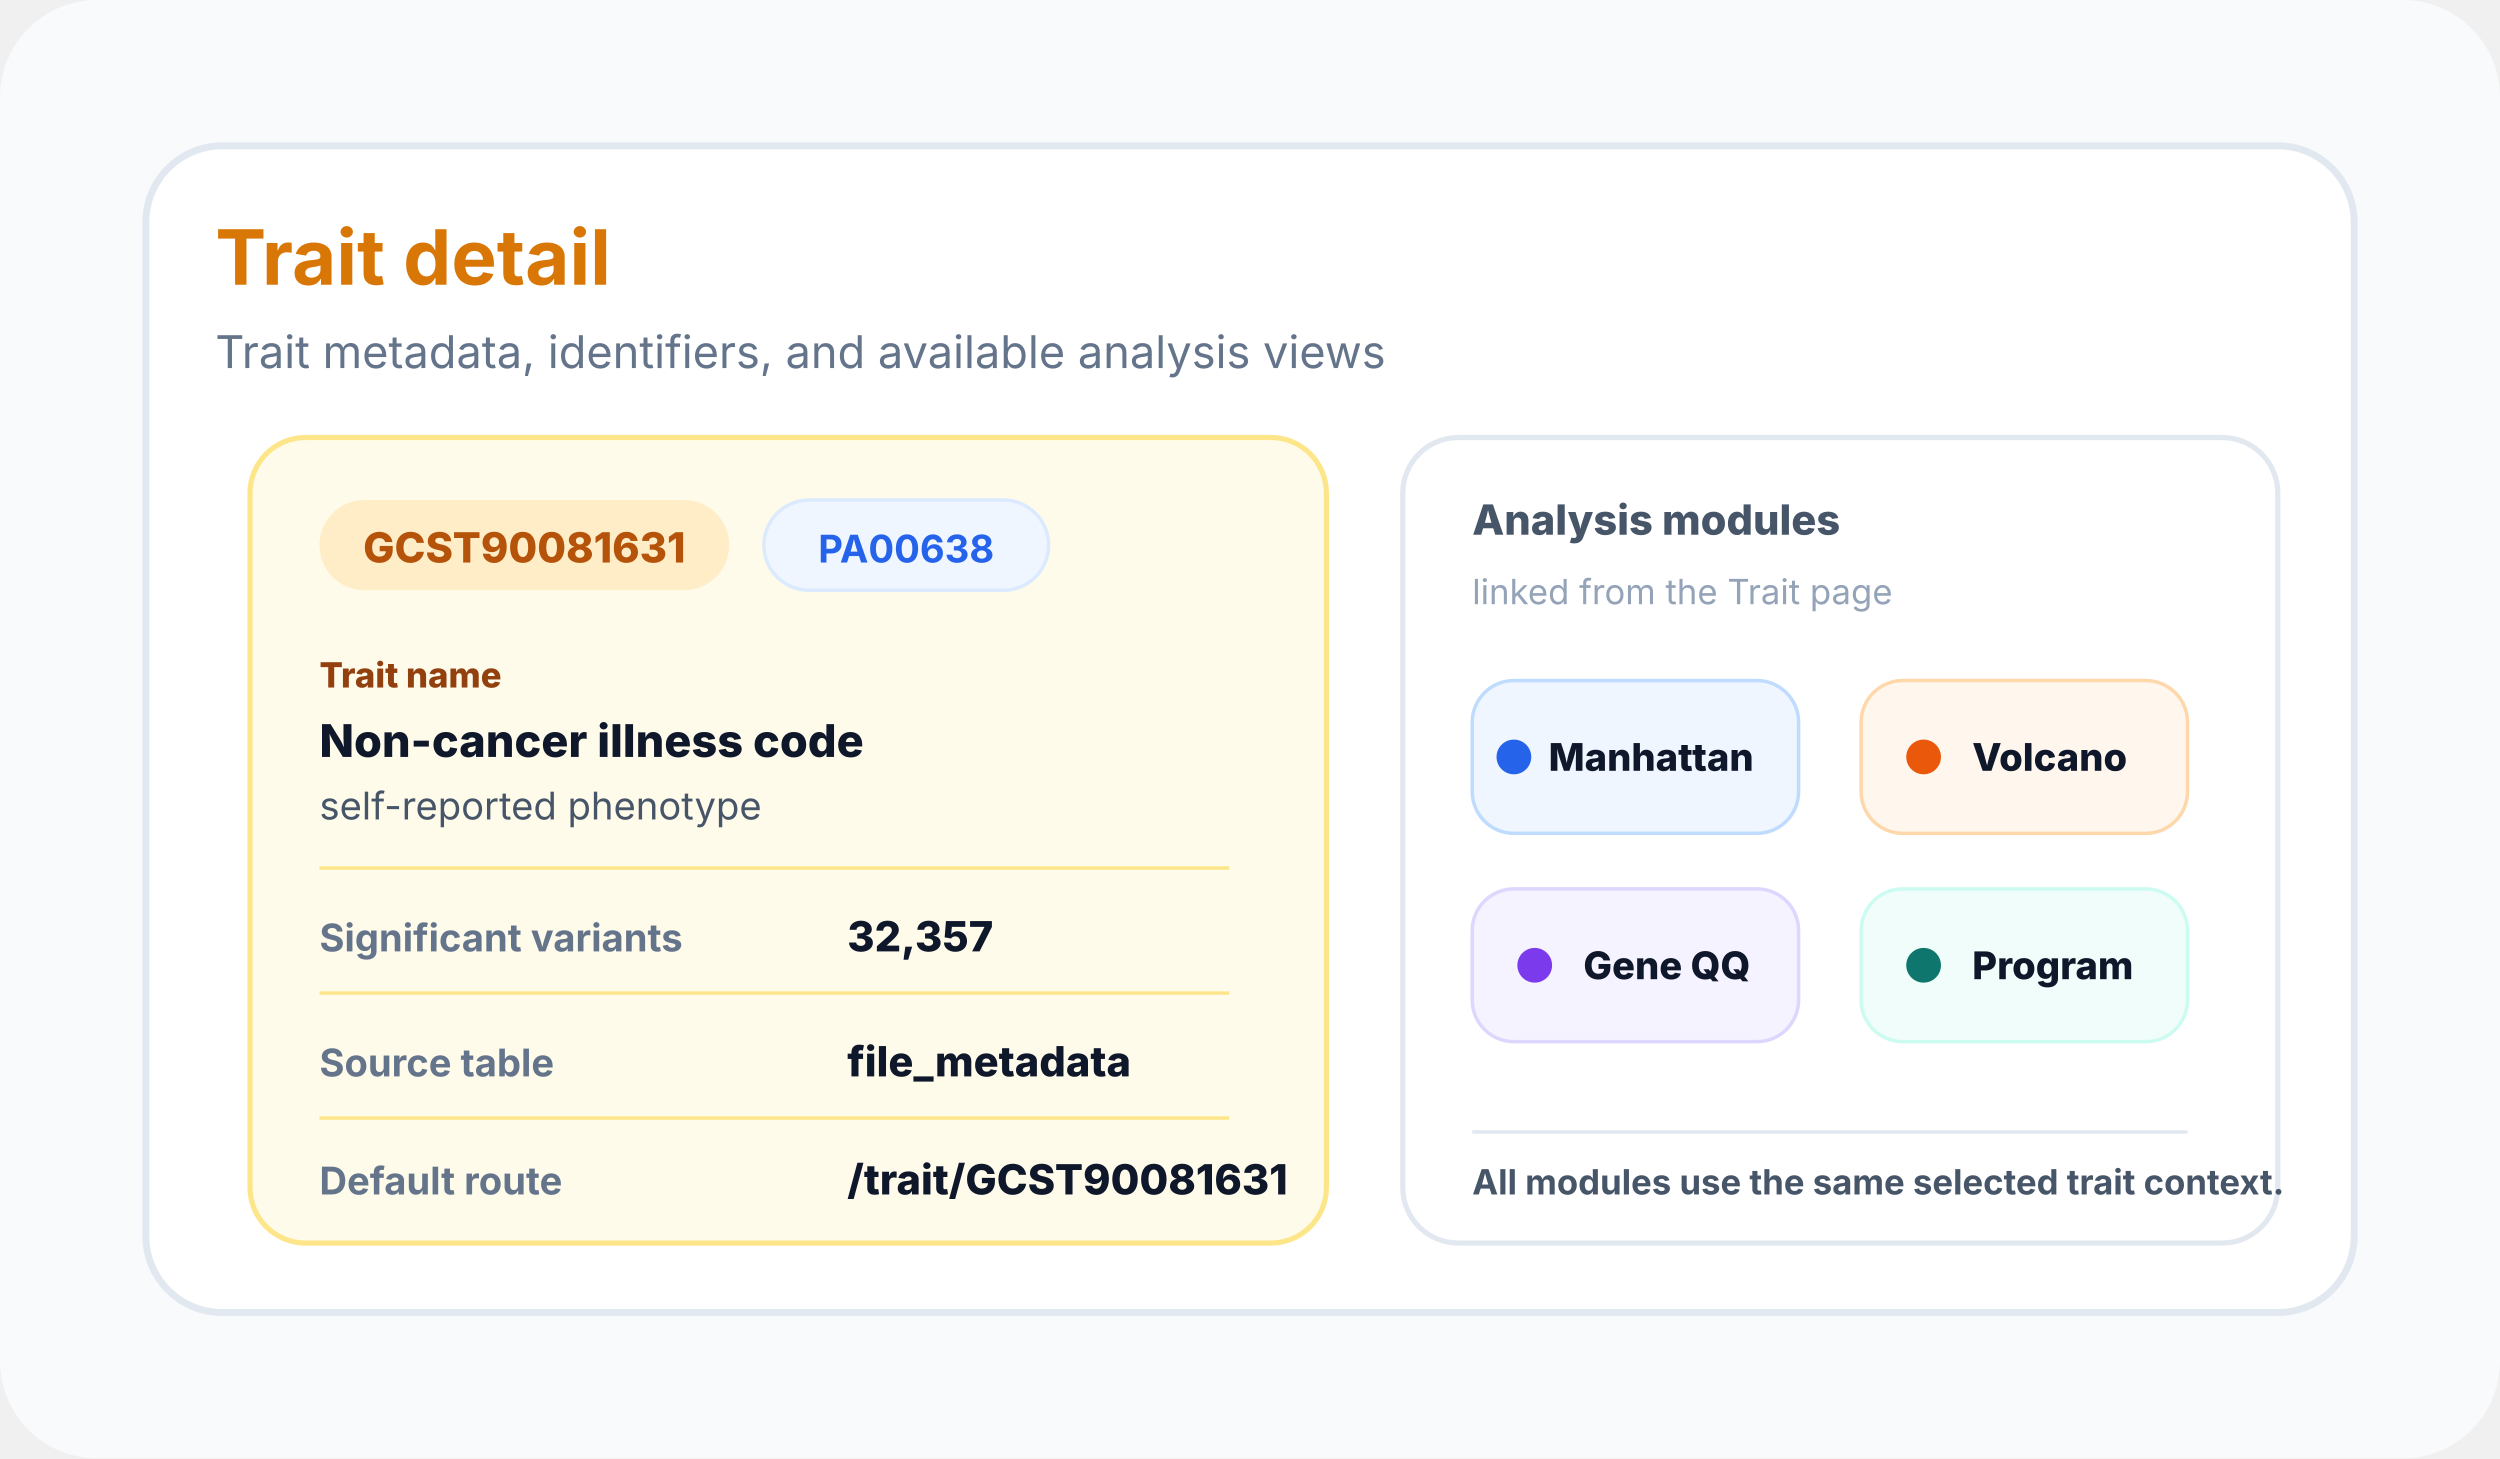
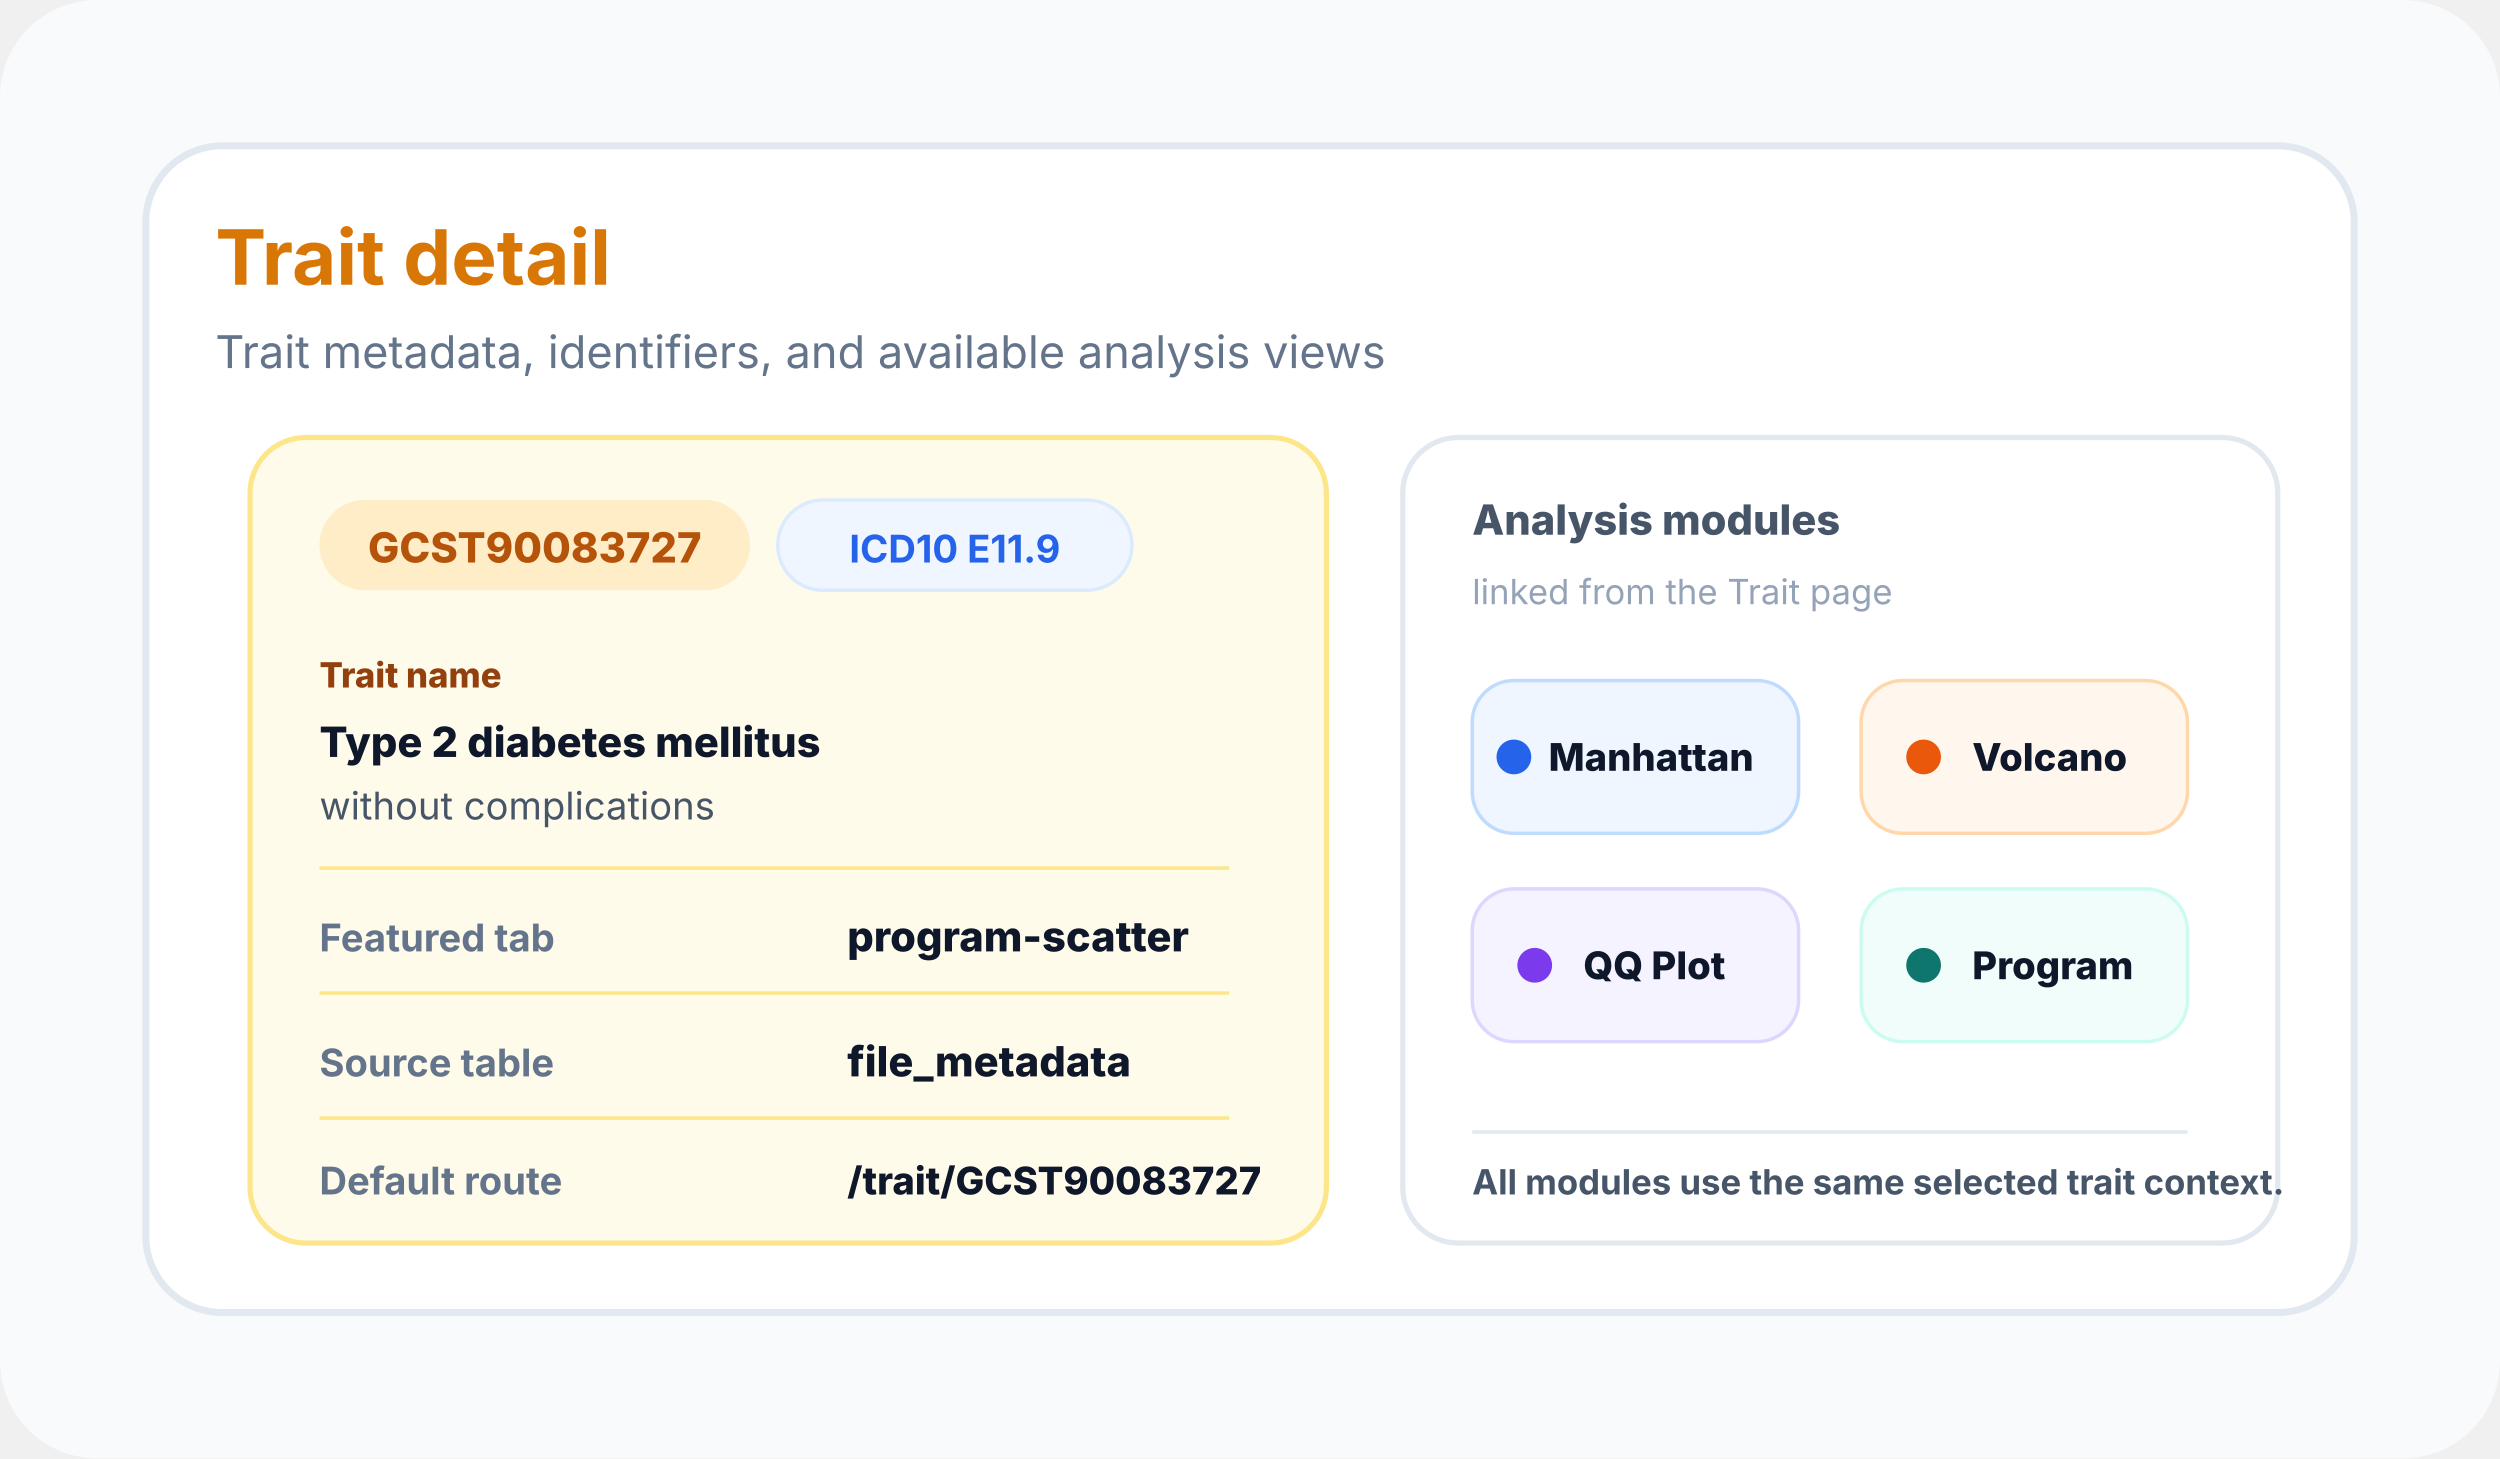
<svg xmlns="http://www.w3.org/2000/svg" width="720" height="420" viewBox="0 0 720 420" fill="none">
  <rect width="720" height="420" rx="28" fill="#F8FAFC" />
  <rect x="42" y="42" width="636" height="336" rx="22" fill="white" stroke="#E2E8F0" stroke-width="2" />
  <text x="62" y="82" fill="#D97706" font-family="Inter, Arial, sans-serif" font-size="22" font-weight="700">Trait detail</text>
  <text x="62" y="106" fill="#64748B" font-family="Inter, Arial, sans-serif" font-size="13">Trait metadata, identifiers, and available analysis views</text>
  <rect x="72" y="126" width="310" height="232" rx="16" fill="#FFFBEB" stroke="#FDE68A" stroke-width="1.5" />
-   <rect x="92" y="144" width="118" height="26" rx="13" fill="#F59E0B" fill-opacity="0.16" />
-   <text x="151" y="162" text-anchor="middle" fill="#B45309" font-family="Inter, Arial, sans-serif" font-size="12" font-weight="800">GCST90081631</text>
-   <rect x="220" y="144" width="82" height="26" rx="13" fill="#EFF6FF" stroke="#DBEAFE" />
-   <text x="261" y="162" text-anchor="middle" fill="#2563EB" font-family="Inter, Arial, sans-serif" font-size="11" font-weight="700">PA00638</text>
+   <rect x="92" y="144" width="124" height="26" rx="13" fill="#F59E0B" fill-opacity="0.16" />
+   <text x="154" y="162" text-anchor="middle" fill="#B45309" font-family="Inter, Arial, sans-serif" font-size="12" font-weight="800">GCST90083727</text>
+   <rect x="224" y="144" width="102" height="26" rx="13" fill="#EFF6FF" stroke="#DBEAFE" />
+   <text x="275" y="162" text-anchor="middle" fill="#2563EB" font-family="Inter, Arial, sans-serif" font-size="11" font-weight="700">ICD10 E11.9</text>
  <text x="92" y="198" fill="#92400E" font-family="Inter, Arial, sans-serif" font-size="10" font-weight="800">Trait name</text>
-   <text x="92" y="218" fill="#0F172A" font-family="Inter, Arial, sans-serif" font-size="13" font-weight="800">Non-cancer illness code</text>
-   <text x="92" y="236" fill="#475569" font-family="Inter, Arial, sans-serif" font-size="11">self-reported phenotype</text>
+   <text x="92" y="218" fill="#0F172A" font-family="Inter, Arial, sans-serif" font-size="12" font-weight="800">Type 2 diabetes mellitus</text>
+   <text x="92" y="236" fill="#475569" font-family="Inter, Arial, sans-serif" font-size="11">without complications</text>
  <line x1="92" y1="250" x2="354" y2="250" stroke="#FDE68A" />
-   <text x="92" y="274" fill="#64748B" font-family="Inter, Arial, sans-serif" font-size="11" font-weight="700">Significant variants</text>
-   <text x="244" y="274" fill="#0F172A" font-family="Inter, Arial, sans-serif" font-size="12" font-weight="800">32,357</text>
+   <text x="92" y="274" fill="#64748B" font-family="Inter, Arial, sans-serif" font-size="11" font-weight="700">Featured tab</text>
+   <text x="244" y="274" fill="#0F172A" font-family="Inter, Arial, sans-serif" font-size="12" font-weight="800">program-scatter</text>
  <line x1="92" y1="286" x2="354" y2="286" stroke="#FDE68A" />
  <text x="92" y="310" fill="#64748B" font-family="Inter, Arial, sans-serif" font-size="11" font-weight="700">Source table</text>
  <text x="244" y="310" fill="#0F172A" font-family="Inter, Arial, sans-serif" font-size="12" font-weight="800">file_metadata</text>
  <line x1="92" y1="322" x2="354" y2="322" stroke="#FDE68A" />
  <text x="92" y="344" fill="#64748B" font-family="Inter, Arial, sans-serif" font-size="11" font-weight="700">Default route</text>
-   <text x="244" y="344" fill="#0F172A" font-family="Inter, Arial, sans-serif" font-size="12" font-weight="800">/trait/GCST90081631</text>
+   <text x="244" y="344" fill="#0F172A" font-family="Inter, Arial, sans-serif" font-size="11" font-weight="800">/trait/GCST90083727</text>
  <rect x="404" y="126" width="252" height="232" rx="16" fill="white" stroke="#E2E8F0" stroke-width="1.5" />
  <text x="424" y="154" fill="#475569" font-family="Inter, Arial, sans-serif" font-size="12" font-weight="800">Analysis modules</text>
  <text x="424" y="174" fill="#94A3B8" font-family="Inter, Arial, sans-serif" font-size="10">linked from the Trait page</text>
  <rect x="424" y="196" width="94" height="44" rx="12" fill="#EFF6FF" stroke="#BFDBFE" />
  <circle cx="436" cy="218" r="5" fill="#2563EB" />
  <text x="446" y="222" fill="#0F172A" font-family="Inter, Arial, sans-serif" font-size="11" font-weight="800">Manhattan</text>
  <rect x="536" y="196" width="94" height="44" rx="12" fill="#FFF7ED" stroke="#FED7AA" />
  <circle cx="554" cy="218" r="5" fill="#EA580C" />
  <text x="568" y="222" fill="#0F172A" font-family="Inter, Arial, sans-serif" font-size="11" font-weight="800">Volcano</text>
  <rect x="424" y="256" width="94" height="44" rx="12" fill="#F5F3FF" stroke="#DDD6FE" />
  <circle cx="442" cy="278" r="5" fill="#7C3AED" />
-   <text x="456" y="282" fill="#0F172A" font-family="Inter, Arial, sans-serif" font-size="11" font-weight="800">Gene QQ</text>
+   <text x="456" y="282" fill="#0F172A" font-family="Inter, Arial, sans-serif" font-size="11" font-weight="800">QQ Plot</text>
  <rect x="536" y="256" width="94" height="44" rx="12" fill="#F0FDFA" stroke="#CCFBF1" />
  <circle cx="554" cy="278" r="5" fill="#0F766E" />
  <text x="568" y="282" fill="#0F172A" font-family="Inter, Arial, sans-serif" font-size="11" font-weight="800">Program</text>
  <line x1="424" y1="326" x2="630" y2="326" stroke="#E2E8F0" />
  <text x="424" y="344" fill="#475569" font-family="Inter, Arial, sans-serif" font-size="10" font-weight="700">All modules use the same selected trait context.</text>
</svg>
